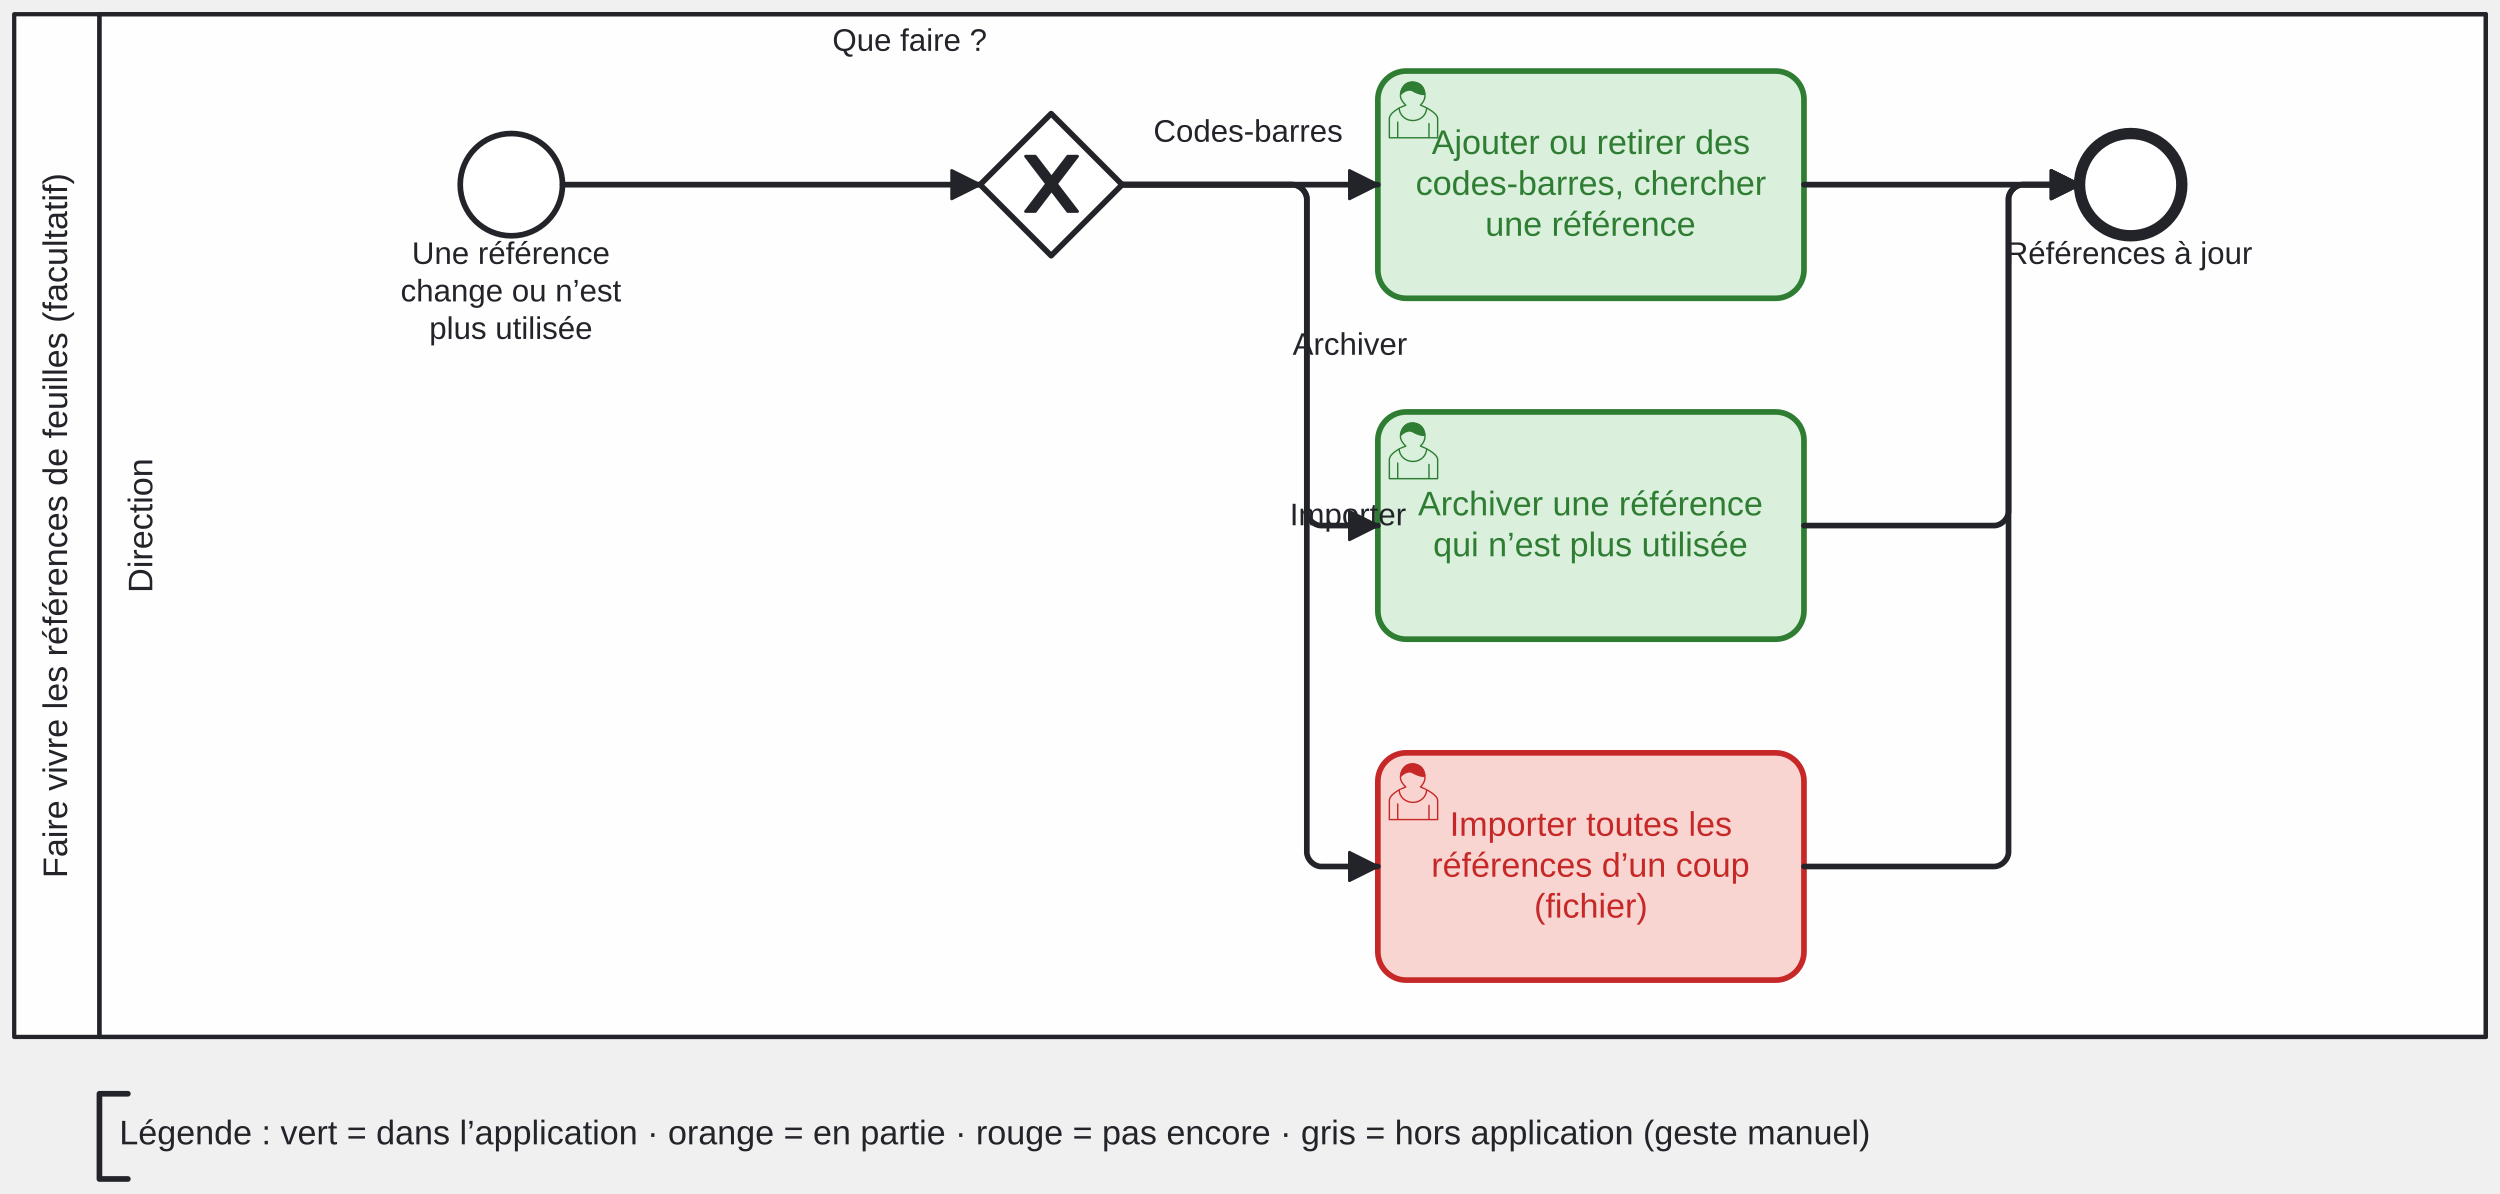
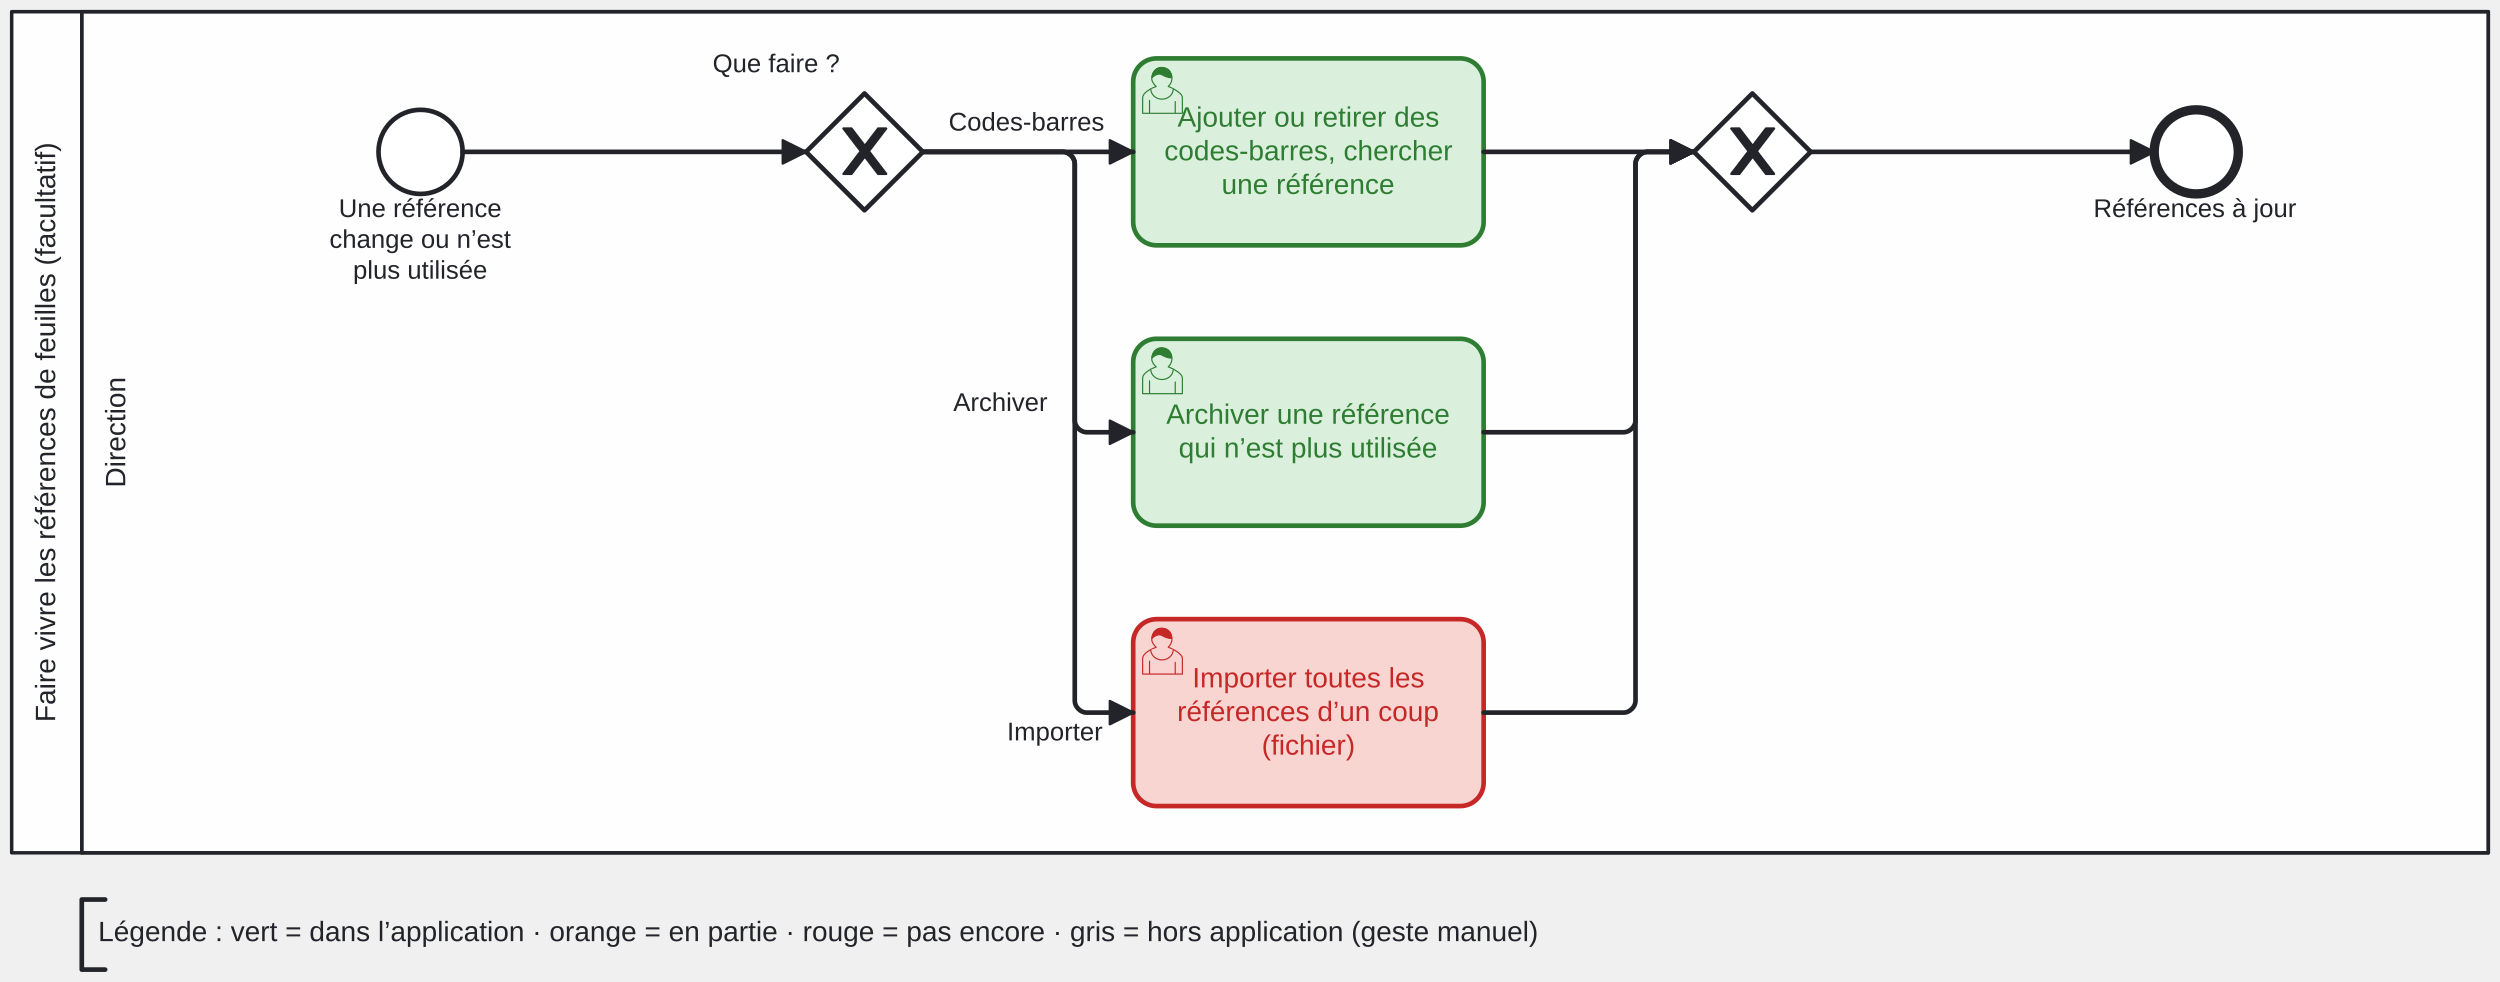
- <svg xmlns="http://www.w3.org/2000/svg" width="880" height="420" viewBox="35 35 880 420" version="1.1">
+ <svg xmlns="http://www.w3.org/2000/svg" width="1070" height="420" viewBox="35 35 1070 420" version="1.1">
  <g class="djs-group">
    <g class="djs-element djs-shape" data-element-id="P16_materiaux_gestion_pool" transform="matrix(1 0 0 1 40 40)" style="display: block;">
      <g class="djs-visual">
-         <rect x="0" y="0" width="870" height="360" rx="0" ry="0" style="stroke-linecap: round; stroke-linejoin: round; stroke: rgb(34, 36, 42); stroke-width: 1.5px; fill: white; fill-opacity: 0.95;" />
+         <rect x="0" y="0" width="1060" height="360" rx="0" ry="0" style="stroke-linecap: round; stroke-linejoin: round; stroke: rgb(34, 36, 42); stroke-width: 1.5px; fill: white; fill-opacity: 0.95;" />
        <path style="fill: none; stroke-linecap: round; stroke-linejoin: round; stroke: rgb(34, 36, 42); stroke-width: 1.5px;" d="M30,0L30,360" />
        <text lineHeight="1.2" class="djs-label" transform="matrix(-1.83697e-16 -1 1 -1.83697e-16 0 360)" style="font-family: Arial, sans-serif; font-size: 12px; font-weight: normal; fill: rgb(34, 36, 42);">
          <tspan x="55.945" y="18.6">Faire vivre les références de feuilles (facultatif)</tspan>
        </text>
      </g>
-       <rect class="djs-hit djs-hit-all" x="0" y="0" width="870" height="360" style="fill: none; stroke-opacity: 0; stroke: white; stroke-width: 15px;" />
-       <rect x="-5" y="-5" rx="4" width="880" height="370" class="djs-outline" style="fill: none;" />
+       <rect class="djs-hit djs-hit-all" x="0" y="0" width="1060" height="360" style="fill: none; stroke-opacity: 0; stroke: white; stroke-width: 15px;" />
+       <rect x="-5" y="-5" rx="4" width="1070" height="370" class="djs-outline" style="fill: none;" />
    </g>
    <g class="djs-children">
      <g class="djs-group">
        <g class="djs-element djs-shape" data-element-id="P16_materiaux_gestion_voie_direction" transform="matrix(1 0 0 1 70 40)" style="display: block;">
          <g class="djs-visual">
-             <rect x="0" y="0" width="840" height="360" rx="0" ry="0" style="stroke-linecap: round; stroke-linejoin: round; stroke: rgb(34, 36, 42); stroke-width: 1.5px; fill: white; fill-opacity: 0.25;" />
+             <rect x="0" y="0" width="1030" height="360" rx="0" ry="0" style="stroke-linecap: round; stroke-linejoin: round; stroke: rgb(34, 36, 42); stroke-width: 1.5px; fill: white; fill-opacity: 0.25;" />
            <text lineHeight="1.2" class="djs-label" transform="matrix(-1.83697e-16 -1 1 -1.83697e-16 0 360)" style="font-family: Arial, sans-serif; font-size: 12px; font-weight: normal; fill: rgb(34, 36, 42);">
              <tspan x="156.32" y="18.6">Direction</tspan>
            </text>
          </g>
-           <rect class="djs-hit djs-hit-all" x="0" y="0" width="840" height="360" style="fill: none; stroke-opacity: 0; stroke: white; stroke-width: 15px;" />
-           <rect x="-5" y="-5" rx="4" width="850" height="370" class="djs-outline" style="fill: none;" />
+           <rect class="djs-hit djs-hit-all" x="0" y="0" width="1030" height="360" style="fill: none; stroke-opacity: 0; stroke: white; stroke-width: 15px;" />
+           <rect x="-5" y="-5" rx="4" width="1040" height="370" class="djs-outline" style="fill: none;" />
        </g>
      </g>
      <g class="djs-group">
        <g class="djs-element djs-shape" data-element-id="P16_materiaux_gestion_d" transform="matrix(1 0 0 1 197 82)" style="display: block;">
          <g class="djs-visual">
            <circle cx="18" cy="18" r="18" style="stroke-linecap: round; stroke-linejoin: round; stroke: rgb(34, 36, 42); stroke-width: 2px; fill: white; fill-opacity: 0.95;" />
          </g>
          <rect class="djs-hit djs-hit-all" x="0" y="0" width="36" height="36" style="fill: none; stroke-opacity: 0; stroke: white; stroke-width: 15px;" />
          <circle cx="18" cy="18" r="23" class="djs-outline" style="fill: none;" />
        </g>
      </g>
      <g class="djs-group">
        <g class="djs-element djs-shape" data-element-id="P16_materiaux_gestion_d_label" transform="matrix(1 0 0 1 176 118)" style="display: block;">
          <g class="djs-visual">
            <text lineHeight="1.2" class="djs-label" style="font-family: Arial, sans-serif; font-size: 11px; font-weight: normal; fill: rgb(34, 36, 42);">
              <tspan x="3.977" y="9.9">Une référence </tspan>
              <tspan x="0" y="23.1">change ou n’est </tspan>
              <tspan x="10.094" y="36.3">plus utilisée</tspan>
            </text>
          </g>
          <rect class="djs-hit djs-hit-all" x="0" y="0" width="78" height="40" style="fill: none; stroke-opacity: 0; stroke: white; stroke-width: 15px;" />
          <rect x="-5" y="-5" rx="4" width="88" height="50" class="djs-outline" style="fill: none;" />
        </g>
      </g>
      <g class="djs-group">
        <g class="djs-element djs-shape" data-element-id="P16_materiaux_gestion_g1" transform="matrix(1 0 0 1 380 75)" style="display: block;">
          <g class="djs-visual">
            <polygon points="25,0 50,25 25,50 0,25" style="stroke-linecap: round; stroke-linejoin: round; stroke: rgb(34, 36, 42); stroke-width: 2px; fill: white; fill-opacity: 0.95;" />
            <path d="m 16,15 7.429,9.714 -7.429,9.714 3.429,0 5.714,-7.464 5.714,7.464 3.429,0 -7.429,-9.714 7.429,-9.714 -3.429,0 -5.714,7.464 -5.714,-7.464 -3.429,0 z" style="fill: rgb(34, 36, 42); stroke-linecap: round; stroke-linejoin: round; stroke: rgb(34, 36, 42); stroke-width: 1px;" />
          </g>
          <rect class="djs-hit djs-hit-all" x="0" y="0" width="50" height="50" style="fill: none; stroke-opacity: 0; stroke: white; stroke-width: 15px;" />
          <rect x="2" y="2" rx="4" width="46" height="46" class="djs-outline" style="transform-box: fill-box; transform: rotate(45deg); transform-origin: center center; fill: none;" />
        </g>
      </g>
      <g class="djs-group">
-         <g class="djs-element djs-shape" data-element-id="P16_materiaux_gestion_g1_label" transform="matrix(1 0 0 1 328 43)" style="display: block;">
+         <g class="djs-element djs-shape" data-element-id="P16_materiaux_gestion_g1_label" transform="matrix(1 0 0 1 340 56)" style="display: block;">
          <g class="djs-visual">
            <text lineHeight="1.2" class="djs-label" style="font-family: Arial, sans-serif; font-size: 11px; font-weight: normal; fill: rgb(34, 36, 42);">
              <tspan x="0" y="9.9">Que faire ?</tspan>
            </text>
          </g>
          <rect class="djs-hit djs-hit-all" x="0" y="0" width="55" height="14" style="fill: none; stroke-opacity: 0; stroke: white; stroke-width: 15px;" />
          <rect x="-5" y="-5" rx="4" width="65" height="24" class="djs-outline" style="fill: none;" />
        </g>
      </g>
      <g class="djs-group">
        <g class="djs-element djs-shape" data-element-id="P16_materiaux_gestion_t1" transform="matrix(1 0 0 1 520 60)" style="display: block;">
          <g class="djs-visual">
            <rect x="0" y="0" width="150" height="80" rx="10" ry="10" style="stroke-linecap: round; stroke-linejoin: round; stroke: rgb(46, 125, 50); stroke-width: 2px; fill: rgb(216, 240, 220); fill-opacity: 0.95;" />
            <text lineHeight="1.2" class="djs-label" style="font-family: Arial, sans-serif; font-size: 12px; font-weight: normal; fill: rgb(46, 125, 50);">
              <tspan x="18.969" y="29.2">Ajouter ou retirer des </tspan>
              <tspan x="13.305" y="43.6">codes-barres, chercher </tspan>
              <tspan x="37.812" y="58">une référence</tspan>
            </text>
            <path d="m 15,12 c 0.909,-0.845 1.594,-2.049 1.594,-3.385 0,-2.554 -1.805,-4.622 -4.357,-4.622 -2.552,0 -4.288,2.068 -4.288,4.622 0,1.348 0.974,2.562 1.896,3.405 -0.529,0.187 -5.669,2.097 -5.794,4.756 v 6.718 h 17 v -6.718 c 0,-2.298 -5.528,-4.595 -6.051,-4.776 zm -8,6 l 0,5.5 m 11,0 l 0,-5" style="fill: rgb(216, 240, 220); stroke-linecap: round; stroke-linejoin: round; stroke: rgb(46, 125, 50); stroke-width: 0.5px;" />
            <path d="m 15,12 m 2.162,1.009 c 0,2.447 -2.158,4.431 -4.821,4.431 -2.665,0 -4.822,-1.981 -4.822,-4.431 " style="fill: rgb(216, 240, 220); stroke-linecap: round; stroke-linejoin: round; stroke: rgb(46, 125, 50); stroke-width: 0.5px;" />
            <path d="m 15,12 m -6.9,-3.80 c 0,0 2.251,-2.358 4.274,-1.177 2.024,1.181 4.221,1.537 4.124,0.965 -0.098,-0.57 -0.117,-3.791 -4.191,-4.136 -3.575,0.001 -4.208,3.367 -4.207,4.348 z" style="fill: rgb(46, 125, 50); stroke-linecap: round; stroke-linejoin: round; stroke: rgb(46, 125, 50); stroke-width: 0.5px;" />
          </g>
          <rect class="djs-hit djs-hit-all" x="0" y="0" width="150" height="80" style="fill: none; stroke-opacity: 0; stroke: white; stroke-width: 15px;" />
          <rect x="-5" y="-5" rx="14" width="160" height="90" class="djs-outline" style="fill: none;" />
        </g>
      </g>
      <g class="djs-group">
        <g class="djs-element djs-shape" data-element-id="P16_materiaux_gestion_t2" transform="matrix(1 0 0 1 520 180)" style="display: block;">
          <g class="djs-visual">
            <rect x="0" y="0" width="150" height="80" rx="10" ry="10" style="stroke-linecap: round; stroke-linejoin: round; stroke: rgb(46, 125, 50); stroke-width: 2px; fill: rgb(216, 240, 220); fill-opacity: 0.95;" />
            <text lineHeight="1.2" class="djs-label" style="font-family: Arial, sans-serif; font-size: 12px; font-weight: normal; fill: rgb(46, 125, 50);">
              <tspan x="14.14" y="36.4">Archiver une référence </tspan>
              <tspan x="19.472" y="50.8">qui n’est plus utilisée</tspan>
            </text>
            <path d="m 15,12 c 0.909,-0.845 1.594,-2.049 1.594,-3.385 0,-2.554 -1.805,-4.622 -4.357,-4.622 -2.552,0 -4.288,2.068 -4.288,4.622 0,1.348 0.974,2.562 1.896,3.405 -0.529,0.187 -5.669,2.097 -5.794,4.756 v 6.718 h 17 v -6.718 c 0,-2.298 -5.528,-4.595 -6.051,-4.776 zm -8,6 l 0,5.5 m 11,0 l 0,-5" style="fill: rgb(216, 240, 220); stroke-linecap: round; stroke-linejoin: round; stroke: rgb(46, 125, 50); stroke-width: 0.5px;" />
            <path d="m 15,12 m 2.162,1.009 c 0,2.447 -2.158,4.431 -4.821,4.431 -2.665,0 -4.822,-1.981 -4.822,-4.431 " style="fill: rgb(216, 240, 220); stroke-linecap: round; stroke-linejoin: round; stroke: rgb(46, 125, 50); stroke-width: 0.5px;" />
            <path d="m 15,12 m -6.9,-3.80 c 0,0 2.251,-2.358 4.274,-1.177 2.024,1.181 4.221,1.537 4.124,0.965 -0.098,-0.57 -0.117,-3.791 -4.191,-4.136 -3.575,0.001 -4.208,3.367 -4.207,4.348 z" style="fill: rgb(46, 125, 50); stroke-linecap: round; stroke-linejoin: round; stroke: rgb(46, 125, 50); stroke-width: 0.5px;" />
          </g>
          <rect class="djs-hit djs-hit-all" x="0" y="0" width="150" height="80" style="fill: none; stroke-opacity: 0; stroke: white; stroke-width: 15px;" />
          <rect x="-5" y="-5" rx="14" width="160" height="90" class="djs-outline" style="fill: none;" />
        </g>
      </g>
      <g class="djs-group">
        <g class="djs-element djs-shape" data-element-id="P16_materiaux_gestion_t3" transform="matrix(1 0 0 1 520 300)" style="display: block;">
          <g class="djs-visual">
            <rect x="0" y="0" width="150" height="80" rx="10" ry="10" style="stroke-linecap: round; stroke-linejoin: round; stroke: rgb(198, 40, 40); stroke-width: 2px; fill: rgb(249, 211, 207); fill-opacity: 0.95;" />
            <text lineHeight="1.2" class="djs-label" style="font-family: Arial, sans-serif; font-size: 12px; font-weight: normal; fill: rgb(198, 40, 40);">
              <tspan x="25.312" y="29.2">Importer toutes les </tspan>
              <tspan x="18.801" y="43.6">références d’un coup </tspan>
              <tspan x="54.992" y="58">(fichier)</tspan>
            </text>
            <path d="m 15,12 c 0.909,-0.845 1.594,-2.049 1.594,-3.385 0,-2.554 -1.805,-4.622 -4.357,-4.622 -2.552,0 -4.288,2.068 -4.288,4.622 0,1.348 0.974,2.562 1.896,3.405 -0.529,0.187 -5.669,2.097 -5.794,4.756 v 6.718 h 17 v -6.718 c 0,-2.298 -5.528,-4.595 -6.051,-4.776 zm -8,6 l 0,5.5 m 11,0 l 0,-5" style="fill: rgb(249, 211, 207); stroke-linecap: round; stroke-linejoin: round; stroke: rgb(198, 40, 40); stroke-width: 0.5px;" />
            <path d="m 15,12 m 2.162,1.009 c 0,2.447 -2.158,4.431 -4.821,4.431 -2.665,0 -4.822,-1.981 -4.822,-4.431 " style="fill: rgb(249, 211, 207); stroke-linecap: round; stroke-linejoin: round; stroke: rgb(198, 40, 40); stroke-width: 0.5px;" />
            <path d="m 15,12 m -6.9,-3.80 c 0,0 2.251,-2.358 4.274,-1.177 2.024,1.181 4.221,1.537 4.124,0.965 -0.098,-0.57 -0.117,-3.791 -4.191,-4.136 -3.575,0.001 -4.208,3.367 -4.207,4.348 z" style="fill: rgb(198, 40, 40); stroke-linecap: round; stroke-linejoin: round; stroke: rgb(198, 40, 40); stroke-width: 0.5px;" />
          </g>
          <rect class="djs-hit djs-hit-all" x="0" y="0" width="150" height="80" style="fill: none; stroke-opacity: 0; stroke: white; stroke-width: 15px;" />
          <rect x="-5" y="-5" rx="14" width="160" height="90" class="djs-outline" style="fill: none;" />
        </g>
      </g>
      <g class="djs-group">
-         <g class="djs-element djs-shape" data-element-id="P16_materiaux_gestion_f" transform="matrix(1 0 0 1 767 82)" style="display: block;">
+         <g class="djs-element djs-shape" data-element-id="P16_materiaux_gestion_f" transform="matrix(1 0 0 1 957 82)" style="display: block;">
          <g class="djs-visual">
            <circle cx="18" cy="18" r="18" style="stroke-linecap: round; stroke-linejoin: round; stroke: rgb(34, 36, 42); stroke-width: 4px; fill: white; fill-opacity: 0.95;" />
          </g>
          <rect class="djs-hit djs-hit-all" x="0" y="0" width="36" height="36" style="fill: none; stroke-opacity: 0; stroke: white; stroke-width: 15px;" />
          <circle cx="18" cy="18" r="24" class="djs-outline" style="fill: none;" />
        </g>
      </g>
      <g class="djs-group">
-         <g class="djs-element djs-shape" data-element-id="P16_materiaux_gestion_f_label" transform="matrix(1 0 0 1 741 118)" style="display: block;">
+         <g class="djs-element djs-shape" data-element-id="P16_materiaux_gestion_f_label" transform="matrix(1 0 0 1 931 118)" style="display: block;">
          <g class="djs-visual">
            <text lineHeight="1.2" class="djs-label" style="font-family: Arial, sans-serif; font-size: 11px; font-weight: normal; fill: rgb(34, 36, 42);">
              <tspan x="0" y="9.9">Références à jour</tspan>
            </text>
          </g>
          <rect class="djs-hit djs-hit-all" x="0" y="0" width="88" height="14" style="fill: none; stroke-opacity: 0; stroke: white; stroke-width: 15px;" />
          <rect x="-5" y="-5" rx="4" width="98" height="24" class="djs-outline" style="fill: none;" />
+         </g>
+       </g>
+       <g class="djs-group">
+         <g class="djs-element djs-shape" data-element-id="P16_materiaux_gestion_gj1" transform="matrix(1 0 0 1 760 75)" style="display: block;">
+           <g class="djs-visual">
+             <polygon points="25,0 50,25 25,50 0,25" style="stroke-linecap: round; stroke-linejoin: round; stroke: rgb(34, 36, 42); stroke-width: 2px; fill: white; fill-opacity: 0.95;" />
+             <path d="m 16,15 7.429,9.714 -7.429,9.714 3.429,0 5.714,-7.464 5.714,7.464 3.429,0 -7.429,-9.714 7.429,-9.714 -3.429,0 -5.714,7.464 -5.714,-7.464 -3.429,0 z" style="fill: rgb(34, 36, 42); stroke-linecap: round; stroke-linejoin: round; stroke: rgb(34, 36, 42); stroke-width: 1px;" />
+           </g>
+           <rect class="djs-hit djs-hit-all" x="0" y="0" width="50" height="50" style="fill: none; stroke-opacity: 0; stroke: white; stroke-width: 15px;" />
+           <rect x="2" y="2" rx="4" width="46" height="46" class="djs-outline" style="transform-box: fill-box; transform: rotate(45deg); transform-origin: center center; fill: none;" />
        </g>
      </g>
      <g class="djs-group">
        <g class="djs-element djs-shape" data-element-id="P16_materiaux_gestion_legende" transform="matrix(1 0 0 1 70 420)" style="display: block;">
          <g class="djs-visual">
            <rect x="0" y="0" width="760" height="30" rx="0" ry="0" style="stroke-linecap: round; stroke-linejoin: round; stroke: none; stroke-width: 2px; fill: none;" />
            <path d="m 0, 0 m 10,0 l -10,0 l 0,30 l 10,0" style="fill: none; stroke-linecap: round; stroke-linejoin: round; stroke: rgb(34, 36, 42); stroke-width: 2px;" />
            <text lineHeight="1.2" class="djs-label" style="font-family: Arial, sans-serif; font-size: 12px; font-weight: normal; fill: rgb(34, 36, 42);">
              <tspan x="7" y="17.8">Légende : vert = dans l’application · orange = en partie · rouge = pas encore · gris = hors application (geste manuel)</tspan>
            </text>
          </g>
          <rect class="djs-hit djs-hit-all" x="0" y="0" width="760" height="30" style="fill: none; stroke-opacity: 0; stroke: white; stroke-width: 15px;" />
          <rect x="-5" y="-5" rx="4" width="770" height="40" class="djs-outline" style="fill: none;" />
        </g>
      </g>
      <g class="djs-group">
        <g class="djs-element djs-connection" data-element-id="P16_materiaux_gestion_flux1" style="display: block;">
          <g class="djs-visual">
            <defs>
-               <marker id="marker-6p8rje13r451jqc3hsd89rgub" viewBox="0 0 20 20" refX="11" refY="10" markerWidth="10" markerHeight="10" orient="auto">
-                 <path d="M 1 5 L 11 10 L 1 15 Z" style="stroke-linecap: round; stroke-linejoin: round; stroke: rgb(34, 36, 42); stroke-width: 1px; fill: rgb(34, 36, 42);" />
-               </marker>
-             </defs>
-             <path data-corner-radius="5" style="fill: none; stroke-linecap: round; stroke-linejoin: round; stroke: rgb(34, 36, 42); stroke-width: 2px; marker-end: url('#marker-6p8rje13r451jqc3hsd89rgub');" d="M233,100L380,100" />
+               <marker id="marker-e944pmw2zmzw6yv6ub2bgb4tg" viewBox="0 0 20 20" refX="11" refY="10" markerWidth="10" markerHeight="10" orient="auto">
+                 <path d="M 1 5 L 11 10 L 1 15 Z" style="stroke-linecap: round; stroke-linejoin: round; stroke: rgb(34, 36, 42); stroke-width: 1px; fill: rgb(34, 36, 42);" />
+               </marker>
+             </defs>
+             <path data-corner-radius="5" style="fill: none; stroke-linecap: round; stroke-linejoin: round; stroke: rgb(34, 36, 42); stroke-width: 2px; marker-end: url('#marker-e944pmw2zmzw6yv6ub2bgb4tg');" d="M233,100L380,100" />
          </g>
          <rect x="228" y="95" rx="4" width="157" height="10" class="djs-outline" style="fill: none;" />
          <path d="M233,100L380,100" class="djs-hit djs-hit-stroke" style="fill: none; stroke-opacity: 0; stroke: white; stroke-width: 15px;" />
        </g>
      </g>
      <g class="djs-group">
        <g class="djs-element djs-connection" data-element-id="P16_materiaux_gestion_flux2" style="display: block;">
          <g class="djs-visual">
            <defs>
-               <marker id="marker-469c1nbgqkebucafq5l61gom8" viewBox="0 0 20 20" refX="11" refY="10" markerWidth="10" markerHeight="10" orient="auto">
-                 <path d="M 1 5 L 11 10 L 1 15 Z" style="stroke-linecap: round; stroke-linejoin: round; stroke: rgb(34, 36, 42); stroke-width: 1px; fill: rgb(34, 36, 42);" />
-               </marker>
-             </defs>
-             <path data-corner-radius="5" style="fill: none; stroke-linecap: round; stroke-linejoin: round; stroke: rgb(34, 36, 42); stroke-width: 2px; marker-end: url('#marker-469c1nbgqkebucafq5l61gom8');" d="M430,100L520,100" />
+               <marker id="marker-3jh96bjly5oqn5ghezsm94mhn" viewBox="0 0 20 20" refX="11" refY="10" markerWidth="10" markerHeight="10" orient="auto">
+                 <path d="M 1 5 L 11 10 L 1 15 Z" style="stroke-linecap: round; stroke-linejoin: round; stroke: rgb(34, 36, 42); stroke-width: 1px; fill: rgb(34, 36, 42);" />
+               </marker>
+             </defs>
+             <path data-corner-radius="5" style="fill: none; stroke-linecap: round; stroke-linejoin: round; stroke: rgb(34, 36, 42); stroke-width: 2px; marker-end: url('#marker-3jh96bjly5oqn5ghezsm94mhn');" d="M430,100L520,100" />
          </g>
          <rect x="425" y="95" rx="4" width="100" height="10" class="djs-outline" style="fill: none;" />
          <path d="M430,100L520,100" class="djs-hit djs-hit-stroke" style="fill: none; stroke-opacity: 0; stroke: white; stroke-width: 15px;" />
        </g>
      </g>
      <g class="djs-group">
-         <g class="djs-element djs-shape" data-element-id="P16_materiaux_gestion_flux2_label" transform="matrix(1 0 0 1 441 75)" style="display: block;">
+         <g class="djs-element djs-shape" data-element-id="P16_materiaux_gestion_flux2_label" transform="matrix(1 0 0 1 441 81)" style="display: block;">
          <g class="djs-visual">
            <text lineHeight="1.2" class="djs-label" style="font-family: Arial, sans-serif; font-size: 11px; font-weight: normal; fill: rgb(34, 36, 42);">
              <tspan x="0" y="9.9">Codes-barres</tspan>
            </text>
          </g>
          <rect class="djs-hit djs-hit-all" x="0" y="0" width="68" height="14" style="fill: none; stroke-opacity: 0; stroke: white; stroke-width: 15px;" />
          <rect x="-5" y="-5" rx="4" width="78" height="24" class="djs-outline" style="fill: none;" />
        </g>
      </g>
      <g class="djs-group">
        <g class="djs-element djs-connection" data-element-id="P16_materiaux_gestion_flux3" style="display: block;">
          <g class="djs-visual">
            <defs>
-               <marker id="marker-56euovj26cx5xe65c6sugkz4z" viewBox="0 0 20 20" refX="11" refY="10" markerWidth="10" markerHeight="10" orient="auto">
-                 <path d="M 1 5 L 11 10 L 1 15 Z" style="stroke-linecap: round; stroke-linejoin: round; stroke: rgb(34, 36, 42); stroke-width: 1px; fill: rgb(34, 36, 42);" />
-               </marker>
-             </defs>
-             <path data-corner-radius="5" style="fill: none; stroke-linecap: round; stroke-linejoin: round; stroke: rgb(34, 36, 42); stroke-width: 2px; marker-end: url('#marker-56euovj26cx5xe65c6sugkz4z');" d="M430,100L490,100C492.5,100,495,102.5,495,105L495,215C495,217.5,497.5,220,500,220L520,220" />
+               <marker id="marker-e8urpgizhqq1t47vds3wqq688" viewBox="0 0 20 20" refX="11" refY="10" markerWidth="10" markerHeight="10" orient="auto">
+                 <path d="M 1 5 L 11 10 L 1 15 Z" style="stroke-linecap: round; stroke-linejoin: round; stroke: rgb(34, 36, 42); stroke-width: 1px; fill: rgb(34, 36, 42);" />
+               </marker>
+             </defs>
+             <path data-corner-radius="5" style="fill: none; stroke-linecap: round; stroke-linejoin: round; stroke: rgb(34, 36, 42); stroke-width: 2px; marker-end: url('#marker-e8urpgizhqq1t47vds3wqq688');" d="M430,100L490,100C492.5,100,495,102.5,495,105L495,215C495,217.5,497.5,220,500,220L520,220" />
          </g>
          <rect x="425" y="95" rx="4" width="100" height="130" class="djs-outline" style="fill: none;" />
          <path d="M430,100L495,100L495,220L520,220" class="djs-hit djs-hit-stroke" style="fill: none; stroke-opacity: 0; stroke: white; stroke-width: 15px;" />
        </g>
      </g>
      <g class="djs-group">
-         <g class="djs-element djs-shape" data-element-id="P16_materiaux_gestion_flux3_label" transform="matrix(1 0 0 1 490 150)" style="display: block;">
+         <g class="djs-element djs-shape" data-element-id="P16_materiaux_gestion_flux3_label" transform="matrix(1 0 0 1 443 201)" style="display: block;">
          <g class="djs-visual">
            <text lineHeight="1.2" class="djs-label" style="font-family: Arial, sans-serif; font-size: 11px; font-weight: normal; fill: rgb(34, 36, 42);">
              <tspan x="0" y="9.9">Archiver</tspan>
            </text>
          </g>
          <rect class="djs-hit djs-hit-all" x="0" y="0" width="41" height="14" style="fill: none; stroke-opacity: 0; stroke: white; stroke-width: 15px;" />
          <rect x="-5" y="-5" rx="4" width="51" height="24" class="djs-outline" style="fill: none;" />
        </g>
      </g>
      <g class="djs-group">
        <g class="djs-element djs-connection" data-element-id="P16_materiaux_gestion_flux4" style="display: block;">
          <g class="djs-visual">
            <defs>
-               <marker id="marker-2pgnaww9edj7zuzht538q1wb0" viewBox="0 0 20 20" refX="11" refY="10" markerWidth="10" markerHeight="10" orient="auto">
-                 <path d="M 1 5 L 11 10 L 1 15 Z" style="stroke-linecap: round; stroke-linejoin: round; stroke: rgb(34, 36, 42); stroke-width: 1px; fill: rgb(34, 36, 42);" />
-               </marker>
-             </defs>
-             <path data-corner-radius="5" style="fill: none; stroke-linecap: round; stroke-linejoin: round; stroke: rgb(34, 36, 42); stroke-width: 2px; marker-end: url('#marker-2pgnaww9edj7zuzht538q1wb0');" d="M430,100L490,100C492.5,100,495,102.5,495,105L495,335C495,337.5,497.5,340,500,340L520,340" />
+               <marker id="marker-2zepi7oooep6ez1c5g1dw5cr9" viewBox="0 0 20 20" refX="11" refY="10" markerWidth="10" markerHeight="10" orient="auto">
+                 <path d="M 1 5 L 11 10 L 1 15 Z" style="stroke-linecap: round; stroke-linejoin: round; stroke: rgb(34, 36, 42); stroke-width: 1px; fill: rgb(34, 36, 42);" />
+               </marker>
+             </defs>
+             <path data-corner-radius="5" style="fill: none; stroke-linecap: round; stroke-linejoin: round; stroke: rgb(34, 36, 42); stroke-width: 2px; marker-end: url('#marker-2zepi7oooep6ez1c5g1dw5cr9');" d="M430,100L490,100C492.5,100,495,102.5,495,105L495,335C495,337.5,497.5,340,500,340L520,340" />
          </g>
          <rect x="425" y="95" rx="4" width="100" height="250" class="djs-outline" style="fill: none;" />
          <path d="M430,100L495,100L495,340L520,340" class="djs-hit djs-hit-stroke" style="fill: none; stroke-opacity: 0; stroke: white; stroke-width: 15px;" />
        </g>
      </g>
      <g class="djs-group">
-         <g class="djs-element djs-shape" data-element-id="P16_materiaux_gestion_flux4_label" transform="matrix(1 0 0 1 489 210)" style="display: block;">
+         <g class="djs-element djs-shape" data-element-id="P16_materiaux_gestion_flux4_label" transform="matrix(1 0 0 1 466 342)" style="display: block;">
          <g class="djs-visual">
            <text lineHeight="1.2" class="djs-label" style="font-family: Arial, sans-serif; font-size: 11px; font-weight: normal; fill: rgb(34, 36, 42);">
              <tspan x="0" y="9.9">Importer</tspan>
            </text>
          </g>
          <rect class="djs-hit djs-hit-all" x="0" y="0" width="42" height="14" style="fill: none; stroke-opacity: 0; stroke: white; stroke-width: 15px;" />
          <rect x="-5" y="-5" rx="4" width="52" height="24" class="djs-outline" style="fill: none;" />
        </g>
      </g>
      <g class="djs-group">
        <g class="djs-element djs-connection" data-element-id="P16_materiaux_gestion_flux5" style="display: block;">
          <g class="djs-visual">
            <defs>
-               <marker id="marker-1w96bzwi3uxy12yenkb8p6r9k" viewBox="0 0 20 20" refX="11" refY="10" markerWidth="10" markerHeight="10" orient="auto">
-                 <path d="M 1 5 L 11 10 L 1 15 Z" style="stroke-linecap: round; stroke-linejoin: round; stroke: rgb(34, 36, 42); stroke-width: 1px; fill: rgb(34, 36, 42);" />
-               </marker>
-             </defs>
-             <path data-corner-radius="5" style="fill: none; stroke-linecap: round; stroke-linejoin: round; stroke: rgb(34, 36, 42); stroke-width: 2px; marker-end: url('#marker-1w96bzwi3uxy12yenkb8p6r9k');" d="M670,100L767,100" />
-           </g>
-           <rect x="665" y="95" rx="4" width="107" height="10" class="djs-outline" style="fill: none;" />
-           <path d="M670,100L767,100" class="djs-hit djs-hit-stroke" style="fill: none; stroke-opacity: 0; stroke: white; stroke-width: 15px;" />
+               <marker id="marker-bwu2wstqubxsskpem0ol0d9v3" viewBox="0 0 20 20" refX="11" refY="10" markerWidth="10" markerHeight="10" orient="auto">
+                 <path d="M 1 5 L 11 10 L 1 15 Z" style="stroke-linecap: round; stroke-linejoin: round; stroke: rgb(34, 36, 42); stroke-width: 1px; fill: rgb(34, 36, 42);" />
+               </marker>
+             </defs>
+             <path data-corner-radius="5" style="fill: none; stroke-linecap: round; stroke-linejoin: round; stroke: rgb(34, 36, 42); stroke-width: 2px; marker-end: url('#marker-bwu2wstqubxsskpem0ol0d9v3');" d="M670,100L760,100" />
+           </g>
+           <rect x="665" y="95" rx="4" width="100" height="10" class="djs-outline" style="fill: none;" />
+           <path d="M670,100L760,100" class="djs-hit djs-hit-stroke" style="fill: none; stroke-opacity: 0; stroke: white; stroke-width: 15px;" />
        </g>
      </g>
      <g class="djs-group">
        <g class="djs-element djs-connection" data-element-id="P16_materiaux_gestion_flux6" style="display: block;">
          <g class="djs-visual">
            <defs>
-               <marker id="marker-8q4bp8sujfszoimpezf15hfil" viewBox="0 0 20 20" refX="11" refY="10" markerWidth="10" markerHeight="10" orient="auto">
-                 <path d="M 1 5 L 11 10 L 1 15 Z" style="stroke-linecap: round; stroke-linejoin: round; stroke: rgb(34, 36, 42); stroke-width: 1px; fill: rgb(34, 36, 42);" />
-               </marker>
-             </defs>
-             <path data-corner-radius="5" style="fill: none; stroke-linecap: round; stroke-linejoin: round; stroke: rgb(34, 36, 42); stroke-width: 2px; marker-end: url('#marker-8q4bp8sujfszoimpezf15hfil');" d="M670,220L737,220C739.5,220,742,217.5,742,215L742,105C742,102.5,744.5,100,747,100L767,100" />
-           </g>
-           <rect x="665" y="95" rx="4" width="107" height="130" class="djs-outline" style="fill: none;" />
-           <path d="M670,220L742,220L742,100L767,100" class="djs-hit djs-hit-stroke" style="fill: none; stroke-opacity: 0; stroke: white; stroke-width: 15px;" />
+               <marker id="marker-9w60sugb9ls8zf3ts2sfc3at2" viewBox="0 0 20 20" refX="11" refY="10" markerWidth="10" markerHeight="10" orient="auto">
+                 <path d="M 1 5 L 11 10 L 1 15 Z" style="stroke-linecap: round; stroke-linejoin: round; stroke: rgb(34, 36, 42); stroke-width: 1px; fill: rgb(34, 36, 42);" />
+               </marker>
+             </defs>
+             <path data-corner-radius="5" style="fill: none; stroke-linecap: round; stroke-linejoin: round; stroke: rgb(34, 36, 42); stroke-width: 2px; marker-end: url('#marker-9w60sugb9ls8zf3ts2sfc3at2');" d="M670,220L730,220C732.5,220,735,217.5,735,215L735,105C735,102.5,737.5,100,740,100L760,100" />
+           </g>
+           <rect x="665" y="95" rx="4" width="100" height="130" class="djs-outline" style="fill: none;" />
+           <path d="M670,220L735,220L735,100L760,100" class="djs-hit djs-hit-stroke" style="fill: none; stroke-opacity: 0; stroke: white; stroke-width: 15px;" />
        </g>
      </g>
      <g class="djs-group">
        <g class="djs-element djs-connection" data-element-id="P16_materiaux_gestion_flux7" style="display: block;">
          <g class="djs-visual">
            <defs>
-               <marker id="marker-e8jkgy1khxbkkuxk3kob8g9p8" viewBox="0 0 20 20" refX="11" refY="10" markerWidth="10" markerHeight="10" orient="auto">
-                 <path d="M 1 5 L 11 10 L 1 15 Z" style="stroke-linecap: round; stroke-linejoin: round; stroke: rgb(34, 36, 42); stroke-width: 1px; fill: rgb(34, 36, 42);" />
-               </marker>
-             </defs>
-             <path data-corner-radius="5" style="fill: none; stroke-linecap: round; stroke-linejoin: round; stroke: rgb(34, 36, 42); stroke-width: 2px; marker-end: url('#marker-e8jkgy1khxbkkuxk3kob8g9p8');" d="M670,340L737,340C739.5,340,742,337.5,742,335L742,105C742,102.5,744.5,100,747,100L767,100" />
-           </g>
-           <rect x="665" y="95" rx="4" width="107" height="250" class="djs-outline" style="fill: none;" />
-           <path d="M670,340L742,340L742,100L767,100" class="djs-hit djs-hit-stroke" style="fill: none; stroke-opacity: 0; stroke: white; stroke-width: 15px;" />
+               <marker id="marker-8nyek55zkamwznkkg2qzde4nk" viewBox="0 0 20 20" refX="11" refY="10" markerWidth="10" markerHeight="10" orient="auto">
+                 <path d="M 1 5 L 11 10 L 1 15 Z" style="stroke-linecap: round; stroke-linejoin: round; stroke: rgb(34, 36, 42); stroke-width: 1px; fill: rgb(34, 36, 42);" />
+               </marker>
+             </defs>
+             <path data-corner-radius="5" style="fill: none; stroke-linecap: round; stroke-linejoin: round; stroke: rgb(34, 36, 42); stroke-width: 2px; marker-end: url('#marker-8nyek55zkamwznkkg2qzde4nk');" d="M670,340L730,340C732.5,340,735,337.5,735,335L735,105C735,102.5,737.5,100,740,100L760,100" />
+           </g>
+           <rect x="665" y="95" rx="4" width="100" height="250" class="djs-outline" style="fill: none;" />
+           <path d="M670,340L735,340L735,100L760,100" class="djs-hit djs-hit-stroke" style="fill: none; stroke-opacity: 0; stroke: white; stroke-width: 15px;" />
+         </g>
+       </g>
+       <g class="djs-group">
+         <g class="djs-element djs-connection" data-element-id="P16_materiaux_gestion_flux8" style="display: block;">
+           <g class="djs-visual">
+             <defs>
+               <marker id="marker-1enxw4tmxxzpnlak1km9d6lh5" viewBox="0 0 20 20" refX="11" refY="10" markerWidth="10" markerHeight="10" orient="auto">
+                 <path d="M 1 5 L 11 10 L 1 15 Z" style="stroke-linecap: round; stroke-linejoin: round; stroke: rgb(34, 36, 42); stroke-width: 1px; fill: rgb(34, 36, 42);" />
+               </marker>
+             </defs>
+             <path data-corner-radius="5" style="fill: none; stroke-linecap: round; stroke-linejoin: round; stroke: rgb(34, 36, 42); stroke-width: 2px; marker-end: url('#marker-1enxw4tmxxzpnlak1km9d6lh5');" d="M810,100L957,100" />
+           </g>
+           <rect x="805" y="95" rx="4" width="157" height="10" class="djs-outline" style="fill: none;" />
+           <path d="M810,100L957,100" class="djs-hit djs-hit-stroke" style="fill: none; stroke-opacity: 0; stroke: white; stroke-width: 15px;" />
        </g>
      </g>
    </g>
  </g>
</svg>
